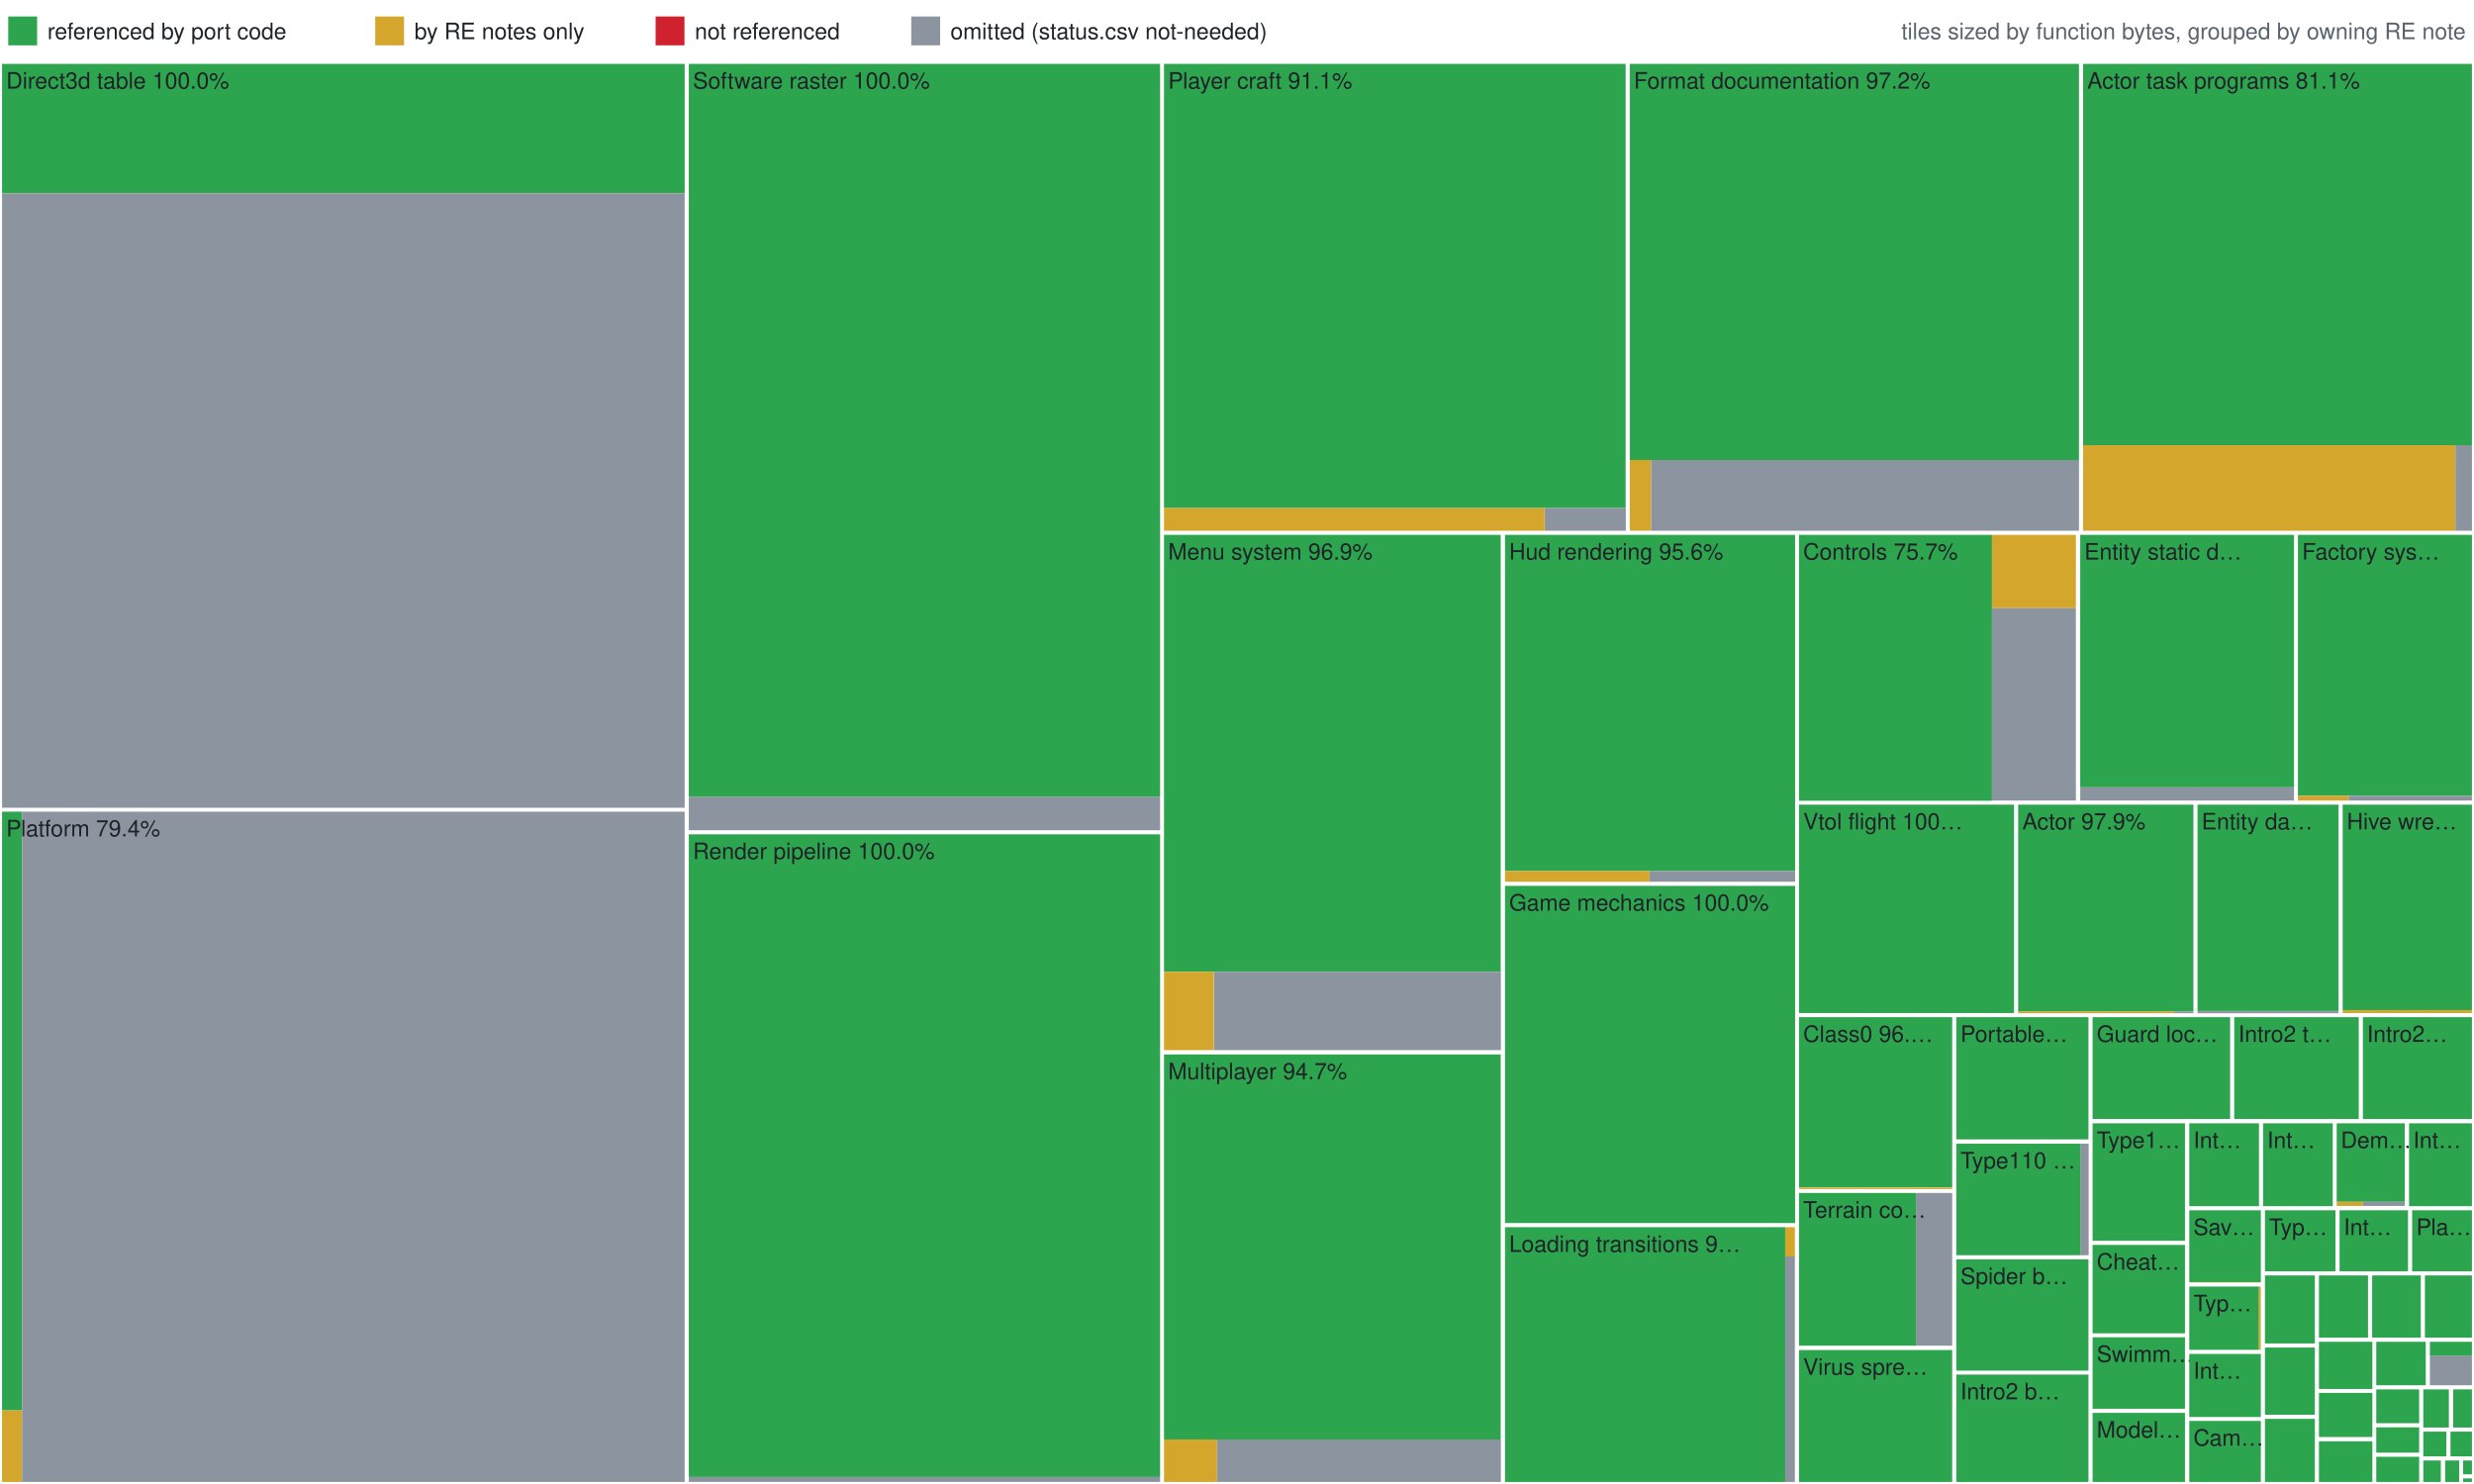
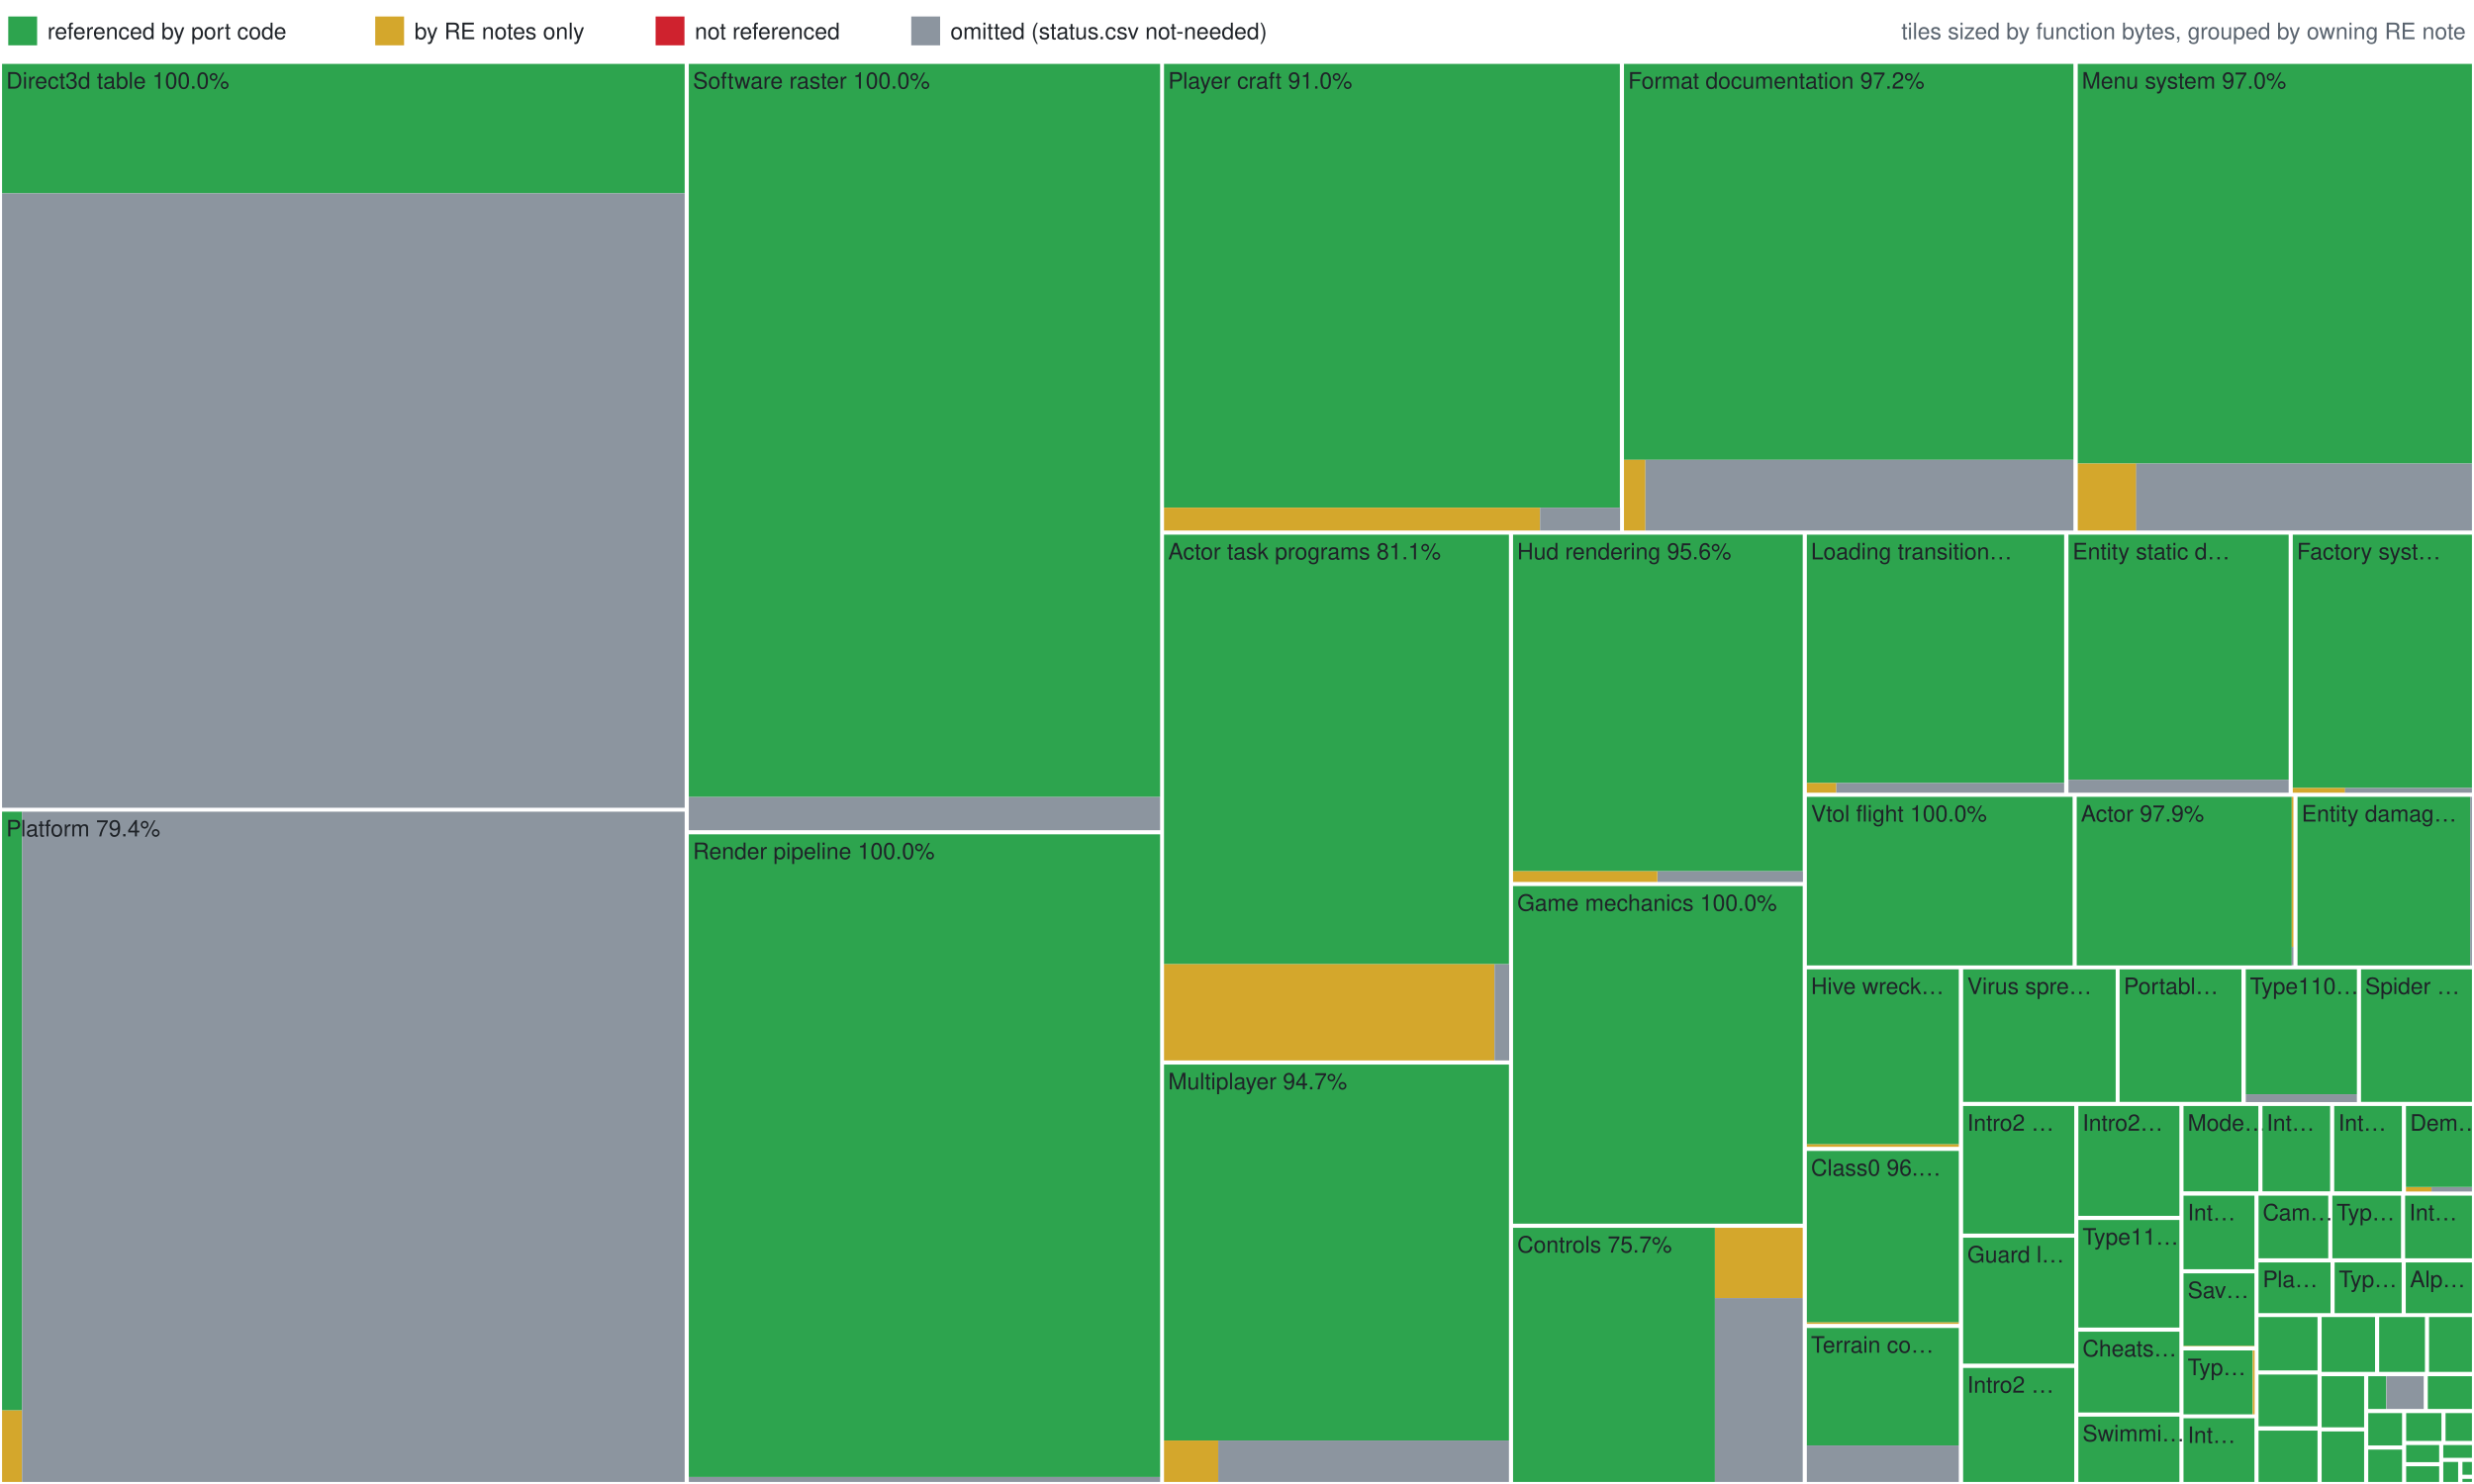
<svg xmlns="http://www.w3.org/2000/svg" width="1200" height="720" viewBox="0 0 1200 720" font-family="Segoe UI, Helvetica, Arial, sans-serif" font-size="11">
  <rect width="1200" height="720" fill="#ffffff" />
  <rect x="4" y="8" width="14" height="14" fill="#2da44e" />
  <text x="23" y="19" fill="#1f2328">referenced by port code</text>
  <rect x="182" y="8" width="14" height="14" fill="#d4a72c" />
  <text x="201" y="19" fill="#1f2328">by RE notes only</text>
  <rect x="318" y="8" width="14" height="14" fill="#cf222e" />
  <text x="337" y="19" fill="#1f2328">not referenced</text>
  <rect x="442" y="8" width="14" height="14" fill="#8c959f" />
  <text x="461" y="19" fill="#1f2328">omitted (status.csv not-needed)</text>
  <text x="1196" y="19" fill="#59636e" text-anchor="end">tiles sized by function bytes, grouped by owning RE note</text>
  <g>
    <rect x="1" y="31" width="331.1" height="62.8" fill="#2da44e" />
    <rect x="1" y="93.8" width="331.1" height="298.1" fill="#8c959f" />
    <text x="3" y="43" fill="#1f2328">Direct3d table 100.0%</text>
  </g>
  <g>
    <rect x="1" y="393.8" width="9.7" height="290.5" fill="#2da44e" />
    <rect x="1" y="684.3" width="9.7" height="34.7" fill="#d4a72c" />
    <rect x="10.7" y="393.8" width="321.4" height="325.2" fill="#8c959f" />
    <text x="3" y="405.8" fill="#1f2328">Platform 79.4%</text>
  </g>
  <g>
    <rect x="334.1" y="31" width="228.6" height="355.7" fill="#2da44e" />
    <rect x="334.1" y="386.7" width="228.6" height="16.1" fill="#8c959f" />
    <text x="336.1" y="43" fill="#1f2328">Software raster 100.0%</text>
  </g>
  <g>
    <rect x="334.1" y="404.8" width="228.6" height="311.8" fill="#2da44e" />
    <rect x="334.1" y="716.6" width="228.6" height="2.4" fill="#8c959f" />
    <text x="336.1" y="416.8" fill="#1f2328">Render pipeline 100.0%</text>
  </g>
  <g>
-     <rect x="564.6" y="31" width="223.9" height="215.5" fill="#2da44e" />
-     <rect x="564.6" y="246.5" width="184.6" height="11" fill="#d4a72c" />
-     <rect x="749.3" y="246.5" width="39.3" height="11" fill="#8c959f" />
-     <text x="566.6" y="43" fill="#1f2328">Player craft 91.1%</text>
-   </g>
-   <g>
-     <rect x="790.5" y="31" width="217.9" height="192.2" fill="#2da44e" />
-     <rect x="790.5" y="223.2" width="10.4" height="34.3" fill="#d4a72c" />
-     <rect x="800.9" y="223.2" width="207.5" height="34.3" fill="#8c959f" />
-     <text x="792.5" y="43" fill="#1f2328">Format documentation 97.2%</text>
-   </g>
-   <g>
-     <rect x="1010.4" y="31" width="188.6" height="185" fill="#2da44e" />
-     <rect x="1010.4" y="216" width="180.6" height="41.5" fill="#d4a72c" />
-     <rect x="1191" y="216" width="8" height="41.5" fill="#8c959f" />
-     <text x="1012.4" y="43" fill="#1f2328">Actor task programs 81.1%</text>
-   </g>
-   <g>
-     <rect x="564.6" y="259.5" width="163.3" height="212" fill="#2da44e" />
-     <rect x="564.6" y="471.5" width="24.2" height="38" fill="#d4a72c" />
-     <rect x="588.9" y="471.5" width="139.1" height="38" fill="#8c959f" />
-     <text x="566.6" y="271.5" fill="#1f2328">Menu system 96.9%</text>
-   </g>
-   <g>
-     <rect x="564.6" y="511.6" width="163.3" height="186.9" fill="#2da44e" />
-     <rect x="564.6" y="698.4" width="25.7" height="20.6" fill="#d4a72c" />
-     <rect x="590.3" y="698.4" width="137.7" height="20.6" fill="#8c959f" />
-     <text x="566.6" y="523.6" fill="#1f2328">Multiplayer 94.7%</text>
-   </g>
-   <g>
-     <rect x="730" y="259.5" width="140.7" height="163.1" fill="#2da44e" />
-     <rect x="730" y="422.6" width="70.1" height="5.2" fill="#d4a72c" />
-     <rect x="800.1" y="422.6" width="70.6" height="5.2" fill="#8c959f" />
-     <text x="732" y="271.5" fill="#1f2328">Hud rendering 95.6%</text>
-   </g>
-   <g>
-     <rect x="730" y="429.8" width="140.7" height="163.6" fill="#2da44e" />
-     <text x="732" y="441.8" fill="#1f2328">Game mechanics 100.0%</text>
-   </g>
-   <g>
-     <rect x="730" y="595.4" width="135.9" height="123.6" fill="#2da44e" />
-     <rect x="865.9" y="595.4" width="4.7" height="14.2" fill="#d4a72c" />
-     <rect x="865.9" y="609.6" width="4.7" height="109.4" fill="#8c959f" />
-     <text x="732" y="607.4" fill="#1f2328">Loading transitions 9…</text>
-   </g>
-   <g>
-     <rect x="872.6" y="259.5" width="93.6" height="129" fill="#2da44e" />
-     <rect x="966.2" y="259.5" width="40.7" height="35.6" fill="#d4a72c" />
-     <rect x="966.2" y="295.1" width="40.7" height="93.3" fill="#8c959f" />
-     <text x="874.6" y="271.5" fill="#1f2328">Controls 75.7%</text>
-   </g>
-   <g>
-     <rect x="1009" y="259.5" width="103.7" height="122.5" fill="#2da44e" />
-     <rect x="1009" y="382" width="103.7" height="6.4" fill="#8c959f" />
-     <text x="1011" y="271.5" fill="#1f2328">Entity static d…</text>
-   </g>
-   <g>
-     <rect x="1114.6" y="259.5" width="84.4" height="126.6" fill="#2da44e" />
-     <rect x="1114.6" y="386.1" width="24.6" height="2.3" fill="#d4a72c" />
-     <rect x="1139.2" y="386.1" width="59.8" height="2.3" fill="#8c959f" />
-     <text x="1116.6" y="271.5" fill="#1f2328">Factory sys…</text>
-   </g>
-   <g>
-     <rect x="872.6" y="390.4" width="104.3" height="101.1" fill="#2da44e" />
-     <text x="874.6" y="402.4" fill="#1f2328">Vtol flight 100…</text>
-   </g>
-   <g>
-     <rect x="978.9" y="390.4" width="85" height="100.4" fill="#2da44e" />
-     <rect x="978.9" y="490.8" width="75.7" height="0.8" fill="#d4a72c" />
-     <rect x="1054.6" y="490.8" width="9.3" height="0.8" fill="#8c959f" />
-     <text x="980.9" y="402.4" fill="#1f2328">Actor 97.9%</text>
-   </g>
-   <g>
-     <rect x="1065.9" y="390.4" width="68.4" height="100.1" fill="#2da44e" />
-     <rect x="1065.9" y="490.6" width="68.4" height="1" fill="#8c959f" />
-     <text x="1067.9" y="402.4" fill="#1f2328">Entity da…</text>
-   </g>
-   <g>
-     <rect x="1136.3" y="390.4" width="62.7" height="99.7" fill="#2da44e" />
-     <rect x="1136.3" y="490.1" width="62.7" height="1.4" fill="#d4a72c" />
-     <text x="1138.3" y="402.4" fill="#1f2328">Hive wre…</text>
-   </g>
-   <g>
-     <rect x="872.6" y="493.5" width="74.3" height="82.6" fill="#2da44e" />
-     <rect x="872.6" y="576.2" width="74.3" height="0.7" fill="#d4a72c" />
-     <text x="874.6" y="505.5" fill="#1f2328">Class0 96.…</text>
-   </g>
-   <g>
-     <rect x="872.6" y="578.8" width="56.7" height="74.1" fill="#2da44e" />
-     <rect x="929.3" y="578.8" width="17.6" height="74.1" fill="#8c959f" />
-     <text x="874.6" y="590.8" fill="#1f2328">Terrain co…</text>
-   </g>
-   <g>
-     <rect x="872.6" y="655" width="74.3" height="64" fill="#2da44e" />
-     <text x="874.6" y="667" fill="#1f2328">Virus spre…</text>
-   </g>
-   <g>
-     <rect x="948.9" y="493.5" width="64.1" height="59.3" fill="#2da44e" />
-     <text x="950.9" y="505.5" fill="#1f2328">Portable…</text>
-   </g>
-   <g>
-     <rect x="948.9" y="554.9" width="60.4" height="54.1" fill="#2da44e" />
-     <rect x="1009.3" y="554.9" width="3.8" height="54.1" fill="#8c959f" />
-     <text x="950.9" y="566.9" fill="#1f2328">Type110 …</text>
-   </g>
-   <g>
-     <rect x="948.9" y="611" width="64.1" height="54" fill="#2da44e" />
-     <text x="950.9" y="623" fill="#1f2328">Spider b…</text>
-   </g>
-   <g>
-     <rect x="948.9" y="666.9" width="64.1" height="52.1" fill="#2da44e" />
-     <text x="950.9" y="678.9" fill="#1f2328">Intro2 b…</text>
-   </g>
-   <g>
-     <rect x="1015" y="493.5" width="66.7" height="49.4" fill="#2da44e" />
-     <text x="1017" y="505.5" fill="#1f2328">Guard loc…</text>
-   </g>
-   <g>
-     <rect x="1083.7" y="493.5" width="60.4" height="49.4" fill="#2da44e" />
-     <text x="1085.7" y="505.5" fill="#1f2328">Intro2 t…</text>
-   </g>
-   <g>
-     <rect x="1146.1" y="493.5" width="52.9" height="49.4" fill="#2da44e" />
-     <text x="1148.1" y="505.5" fill="#1f2328">Intro2…</text>
-   </g>
-   <g>
-     <rect x="1015" y="545" width="44.8" height="57" fill="#2da44e" />
-     <text x="1017" y="557" fill="#1f2328">Type1…</text>
-   </g>
-   <g>
-     <rect x="1015" y="604" width="44.8" height="42.9" fill="#2da44e" />
-     <text x="1017" y="616" fill="#1f2328">Cheat…</text>
-   </g>
-   <g>
-     <rect x="1015" y="648.8" width="44.8" height="34.7" fill="#2da44e" />
-     <text x="1017" y="660.8" fill="#1f2328">Swimm…</text>
-   </g>
-   <g>
-     <rect x="1015" y="685.5" width="44.8" height="33.5" fill="#2da44e" />
-     <text x="1017" y="697.5" fill="#1f2328">Model…</text>
-   </g>
-   <g>
-     <rect x="1061.9" y="545" width="33.8" height="40.2" fill="#2da44e" />
-     <text x="1063.9" y="557" fill="#1f2328">Int…</text>
-   </g>
-   <g>
-     <rect x="1097.7" y="545" width="33.8" height="40.2" fill="#2da44e" />
-     <text x="1099.7" y="557" fill="#1f2328">Int…</text>
-   </g>
-   <g>
-     <rect x="1133.4" y="545" width="33" height="38.1" fill="#2da44e" />
-     <rect x="1133.4" y="583.1" width="12.8" height="2" fill="#d4a72c" />
-     <rect x="1146.2" y="583.1" width="20.2" height="2" fill="#8c959f" />
-     <text x="1135.4" y="557" fill="#1f2328">Dem…</text>
-   </g>
-   <g>
-     <rect x="1168.5" y="545" width="30.5" height="40.2" fill="#2da44e" />
-     <text x="1170.5" y="557" fill="#1f2328">Int…</text>
-   </g>
-   <g>
-     <rect x="1061.9" y="587.2" width="34.7" height="34.9" fill="#2da44e" />
-     <rect x="1061.9" y="622" width="34.7" height="0.2" fill="#d4a72c" />
-     <text x="1063.9" y="599.2" fill="#1f2328">Sav…</text>
-   </g>
-   <g>
-     <rect x="1061.9" y="624.2" width="33.8" height="30.7" fill="#2da44e" />
-     <rect x="1095.7" y="624.2" width="0.9" height="30.7" fill="#d4a72c" />
-     <text x="1063.9" y="636.2" fill="#1f2328">Typ…</text>
-   </g>
-   <g>
-     <rect x="1061.9" y="656.9" width="34.7" height="30.6" fill="#2da44e" />
-     <text x="1063.9" y="668.9" fill="#1f2328">Int…</text>
-   </g>
-   <g>
-     <rect x="1061.9" y="689.4" width="34.7" height="29.6" fill="#2da44e" />
-     <text x="1063.9" y="701.4" fill="#1f2328">Cam…</text>
-   </g>
-   <g>
-     <rect x="1098.6" y="587.2" width="34.2" height="29.6" fill="#2da44e" />
-     <text x="1100.6" y="599.2" fill="#1f2328">Typ…</text>
-   </g>
-   <g>
-     <rect x="1134.8" y="587.2" width="33.2" height="29.6" fill="#2da44e" />
-     <text x="1136.8" y="599.2" fill="#1f2328">Int…</text>
-   </g>
-   <g>
-     <rect x="1170" y="587.2" width="29" height="29.6" fill="#2da44e" />
-     <text x="1172" y="599.2" fill="#1f2328">Pla…</text>
-   </g>
-   <g>
-     <rect x="1098.6" y="618.8" width="24.2" height="33" fill="#2da44e" />
-   </g>
-   <g>
-     <rect x="1098.6" y="653.8" width="24.2" height="32.6" fill="#2da44e" />
-   </g>
-   <g>
-     <rect x="1098.6" y="688.4" width="24.2" height="30.6" fill="#2da44e" />
-   </g>
-   <g>
-     <rect x="1124.8" y="618.8" width="23.8" height="30.2" fill="#2da44e" />
-   </g>
-   <g>
-     <rect x="1150.6" y="618.8" width="23.6" height="30.2" fill="#2da44e" />
-   </g>
-   <g>
-     <rect x="1176.2" y="618.8" width="22.8" height="30.2" fill="#2da44e" />
-   </g>
-   <g>
-     <rect x="1124.8" y="651" width="25.9" height="22.9" fill="#2da44e" />
-   </g>
-   <g>
-     <rect x="1124.8" y="675.8" width="25.9" height="21.4" fill="#2da44e" />
-   </g>
-   <g>
-     <rect x="1124.8" y="699.3" width="25.9" height="19.7" fill="#2da44e" />
-   </g>
-   <g>
-     <rect x="1152.6" y="651" width="24" height="21.1" fill="#2da44e" />
-   </g>
-   <g>
-     <rect x="1178.6" y="651" width="20.4" height="6.9" fill="#2da44e" />
-     <rect x="1178.6" y="657.8" width="20.4" height="14.3" fill="#8c959f" />
-   </g>
-   <g>
-     <rect x="1152.6" y="674.1" width="20.8" height="16.4" fill="#2da44e" />
-   </g>
-   <g>
-     <rect x="1152.6" y="692.5" width="20.8" height="12.3" fill="#2da44e" />
-   </g>
-   <g>
-     <rect x="1152.6" y="706.8" width="20.8" height="12.2" fill="#2da44e" />
-   </g>
-   <g>
-     <rect x="1175.4" y="674.1" width="12.4" height="18.5" fill="#2da44e" />
-   </g>
-   <g>
-     <rect x="1189.9" y="674.1" width="9.1" height="18.5" fill="#2da44e" />
-   </g>
-   <g>
-     <rect x="1175.4" y="694.6" width="11.2" height="12" fill="#2da44e" />
-   </g>
-   <g>
-     <rect x="1188.6" y="694.6" width="10.4" height="12" fill="#2da44e" />
-   </g>
-   <g>
-     <rect x="1175.4" y="708.6" width="8.5" height="10.4" fill="#2da44e" />
-   </g>
-   <g>
-     <rect x="1186" y="708.6" width="6.8" height="10.4" fill="#2da44e" />
-   </g>
-   <g>
-     <rect x="1194.7" y="708.6" width="4.3" height="6.7" fill="#2da44e" />
-   </g>
-   <g>
-     <rect x="1194.7" y="717.3" width="4.3" height="1.7" fill="#2da44e" />
+     <rect x="564.6" y="31" width="221.1" height="215.3" fill="#2da44e" />
+     <rect x="564.6" y="246.3" width="182.4" height="11.1" fill="#d4a72c" />
+     <rect x="747" y="246.3" width="38.8" height="11.1" fill="#8c959f" />
+     <text x="566.6" y="43" fill="#1f2328">Player craft 91.0%</text>
+   </g>
+   <g>
+     <rect x="787.7" y="31" width="218" height="192.1" fill="#2da44e" />
+     <rect x="787.7" y="223.1" width="10.4" height="34.3" fill="#d4a72c" />
+     <rect x="798.1" y="223.1" width="207.6" height="34.3" fill="#8c959f" />
+     <text x="789.7" y="43" fill="#1f2328">Format documentation 97.2%</text>
+   </g>
+   <g>
+     <rect x="1007.8" y="31" width="191.2" height="193.9" fill="#2da44e" />
+     <rect x="1007.8" y="224.9" width="28.4" height="32.5" fill="#d4a72c" />
+     <rect x="1036.1" y="224.9" width="162.9" height="32.5" fill="#8c959f" />
+     <text x="1009.8" y="43" fill="#1f2328">Menu system 97.0%</text>
+   </g>
+   <g>
+     <rect x="564.6" y="259.4" width="167.3" height="208.4" fill="#2da44e" />
+     <rect x="564.6" y="467.8" width="160.2" height="46.7" fill="#d4a72c" />
+     <rect x="724.9" y="467.8" width="7.1" height="46.7" fill="#8c959f" />
+     <text x="566.6" y="271.4" fill="#1f2328">Actor task programs 81.1%</text>
+   </g>
+   <g>
+     <rect x="564.6" y="516.5" width="167.3" height="182.4" fill="#2da44e" />
+     <rect x="564.6" y="698.9" width="26.3" height="20.1" fill="#d4a72c" />
+     <rect x="590.9" y="698.9" width="141" height="20.1" fill="#8c959f" />
+     <text x="566.6" y="528.5" fill="#1f2328">Multiplayer 94.7%</text>
+   </g>
+   <g>
+     <rect x="733.9" y="259.4" width="140.5" height="163.3" fill="#2da44e" />
+     <rect x="733.9" y="422.7" width="70" height="5.2" fill="#d4a72c" />
+     <rect x="804" y="422.7" width="70.5" height="5.2" fill="#8c959f" />
+     <text x="735.9" y="271.4" fill="#1f2328">Hud rendering 95.6%</text>
+   </g>
+   <g>
+     <rect x="733.9" y="429.9" width="140.5" height="163.8" fill="#2da44e" />
+     <text x="735.9" y="441.9" fill="#1f2328">Game mechanics 100.0%</text>
+   </g>
+   <g>
+     <rect x="733.9" y="595.7" width="97.9" height="123.3" fill="#2da44e" />
+     <rect x="831.8" y="595.7" width="42.6" height="34.1" fill="#d4a72c" />
+     <rect x="831.8" y="629.8" width="42.6" height="89.2" fill="#8c959f" />
+     <text x="735.9" y="607.7" fill="#1f2328">Controls 75.7%</text>
+   </g>
+   <g>
+     <rect x="876.4" y="259.4" width="124.8" height="120.5" fill="#2da44e" />
+     <rect x="876.4" y="379.9" width="14.3" height="4.7" fill="#d4a72c" />
+     <rect x="890.7" y="379.9" width="110.5" height="4.7" fill="#8c959f" />
+     <text x="878.4" y="271.4" fill="#1f2328">Loading transition…</text>
+   </g>
+   <g>
+     <rect x="1003.3" y="259.4" width="106.8" height="118.9" fill="#2da44e" />
+     <rect x="1003.3" y="378.3" width="106.8" height="6.3" fill="#8c959f" />
+     <text x="1005.3" y="271.4" fill="#1f2328">Entity static d…</text>
+   </g>
+   <g>
+     <rect x="1112.1" y="259.4" width="86.9" height="122.9" fill="#2da44e" />
+     <rect x="1112.1" y="382.3" width="25.4" height="2.3" fill="#d4a72c" />
+     <rect x="1137.4" y="382.3" width="61.6" height="2.3" fill="#8c959f" />
+     <text x="1114.1" y="271.4" fill="#1f2328">Factory syst…</text>
+   </g>
+   <g>
+     <rect x="876.4" y="386.6" width="128.9" height="81.8" fill="#2da44e" />
+     <text x="878.4" y="398.6" fill="#1f2328">Vtol flight 100.0%</text>
+   </g>
+   <g>
+     <rect x="1007.3" y="386.6" width="104.3" height="81.8" fill="#2da44e" />
+     <rect x="1111.6" y="386.6" width="0.8" height="72.8" fill="#d4a72c" />
+     <rect x="1111.6" y="459.4" width="0.8" height="8.9" fill="#8c959f" />
+     <text x="1009.3" y="398.6" fill="#1f2328">Actor 97.9%</text>
+   </g>
+   <g>
+     <rect x="1114.4" y="386.6" width="83.8" height="81.8" fill="#2da44e" />
+     <rect x="1198.2" y="386.6" width="0.8" height="81.8" fill="#8c959f" />
+     <text x="1116.4" y="398.6" fill="#1f2328">Entity damag…</text>
+   </g>
+   <g>
+     <rect x="876.4" y="470.3" width="73.7" height="84.9" fill="#2da44e" />
+     <rect x="876.4" y="555.2" width="73.7" height="1.2" fill="#d4a72c" />
+     <text x="878.4" y="482.3" fill="#1f2328">Hive wreck…</text>
+   </g>
+   <g>
+     <rect x="876.4" y="558.4" width="73.7" height="83.2" fill="#2da44e" />
+     <rect x="876.4" y="641.6" width="73.7" height="0.7" fill="#d4a72c" />
+     <text x="878.4" y="570.4" fill="#1f2328">Class0 96.…</text>
+   </g>
+   <g>
+     <rect x="876.4" y="644.3" width="73.7" height="57" fill="#2da44e" />
+     <rect x="876.4" y="701.3" width="73.7" height="17.7" fill="#8c959f" />
+     <text x="878.4" y="656.3" fill="#1f2328">Terrain co…</text>
+   </g>
+   <g>
+     <rect x="952.2" y="470.3" width="74" height="64.3" fill="#2da44e" />
+     <text x="954.2" y="482.3" fill="#1f2328">Virus spre…</text>
+   </g>
+   <g>
+     <rect x="1028.1" y="470.3" width="59.1" height="64.3" fill="#2da44e" />
+     <text x="1030.1" y="482.3" fill="#1f2328">Portabl…</text>
+   </g>
+   <g>
+     <rect x="1089.3" y="470.3" width="53.9" height="60.6" fill="#2da44e" />
+     <rect x="1089.3" y="530.9" width="53.9" height="3.8" fill="#8c959f" />
+     <text x="1091.3" y="482.3" fill="#1f2328">Type110…</text>
+   </g>
+   <g>
+     <rect x="1145.2" y="470.3" width="53.8" height="64.3" fill="#2da44e" />
+     <text x="1147.2" y="482.3" fill="#1f2328">Spider …</text>
+   </g>
+   <g>
+     <rect x="952.2" y="536.6" width="53.9" height="61.9" fill="#2da44e" />
+     <text x="954.2" y="548.6" fill="#1f2328">Intro2 …</text>
+   </g>
+   <g>
+     <rect x="952.2" y="600.5" width="53.9" height="61.1" fill="#2da44e" />
+     <text x="954.2" y="612.5" fill="#1f2328">Guard l…</text>
+   </g>
+   <g>
+     <rect x="952.2" y="663.7" width="53.9" height="55.3" fill="#2da44e" />
+     <text x="954.2" y="675.7" fill="#1f2328">Intro2 …</text>
+   </g>
+   <g>
+     <rect x="1008.1" y="536.6" width="49" height="53.3" fill="#2da44e" />
+     <text x="1010.1" y="548.6" fill="#1f2328">Intro2…</text>
+   </g>
+   <g>
+     <rect x="1008.1" y="591.9" width="49" height="52.2" fill="#2da44e" />
+     <text x="1010.1" y="603.9" fill="#1f2328">Type11…</text>
+   </g>
+   <g>
+     <rect x="1008.1" y="646.1" width="49" height="39.2" fill="#2da44e" />
+     <text x="1010.1" y="658.1" fill="#1f2328">Cheats…</text>
+   </g>
+   <g>
+     <rect x="1008.1" y="687.3" width="49" height="31.7" fill="#2da44e" />
+     <text x="1010.1" y="699.3" fill="#1f2328">Swimmi…</text>
+   </g>
+   <g>
+     <rect x="1059.1" y="536.6" width="36.3" height="41.4" fill="#2da44e" />
+     <text x="1061.1" y="548.6" fill="#1f2328">Mode…</text>
+   </g>
+   <g>
+     <rect x="1097.4" y="536.6" width="32.8" height="41.4" fill="#2da44e" />
+     <text x="1099.4" y="548.6" fill="#1f2328">Int…</text>
+   </g>
+   <g>
+     <rect x="1132.2" y="536.6" width="32.8" height="41.4" fill="#2da44e" />
+     <text x="1134.2" y="548.6" fill="#1f2328">Int…</text>
+   </g>
+   <g>
+     <rect x="1167" y="536.6" width="32" height="39.3" fill="#2da44e" />
+     <rect x="1167" y="576" width="12.4" height="2.1" fill="#d4a72c" />
+     <rect x="1179.4" y="576" width="19.6" height="2.1" fill="#8c959f" />
+     <text x="1169" y="548.6" fill="#1f2328">Dem…</text>
+   </g>
+   <g>
+     <rect x="1059.1" y="580.1" width="34.4" height="35.7" fill="#2da44e" />
+     <text x="1061.1" y="592.1" fill="#1f2328">Int…</text>
+   </g>
+   <g>
+     <rect x="1059.1" y="617.8" width="34.4" height="35.2" fill="#2da44e" />
+     <rect x="1059.1" y="653" width="34.4" height="0.2" fill="#d4a72c" />
+     <text x="1061.1" y="629.8" fill="#1f2328">Sav…</text>
+   </g>
+   <g>
+     <rect x="1059.1" y="655.2" width="33.5" height="31" fill="#2da44e" />
+     <rect x="1092.7" y="655.2" width="0.9" height="31" fill="#d4a72c" />
+     <text x="1061.1" y="667.2" fill="#1f2328">Typ…</text>
+   </g>
+   <g>
+     <rect x="1059.1" y="688.1" width="34.4" height="30.9" fill="#2da44e" />
+     <text x="1061.1" y="700.1" fill="#1f2328">Int…</text>
+   </g>
+   <g>
+     <rect x="1095.5" y="580.1" width="33.8" height="30.4" fill="#2da44e" />
+     <text x="1097.5" y="592.1" fill="#1f2328">Cam…</text>
+   </g>
+   <g>
+     <rect x="1131.3" y="580.1" width="33.3" height="30.4" fill="#2da44e" />
+     <text x="1133.3" y="592.1" fill="#1f2328">Typ…</text>
+   </g>
+   <g>
+     <rect x="1166.6" y="580.1" width="32.4" height="30.4" fill="#2da44e" />
+     <text x="1168.6" y="592.1" fill="#1f2328">Int…</text>
+   </g>
+   <g>
+     <rect x="1095.5" y="612.5" width="34.9" height="24.6" fill="#2da44e" />
+     <text x="1097.5" y="624.5" fill="#1f2328">Pla…</text>
+   </g>
+   <g>
+     <rect x="1132.4" y="612.5" width="32.5" height="24.6" fill="#2da44e" />
+     <text x="1134.4" y="624.5" fill="#1f2328">Typ…</text>
+   </g>
+   <g>
+     <rect x="1166.9" y="612.5" width="32.1" height="24.6" fill="#2da44e" />
+     <text x="1168.9" y="624.5" fill="#1f2328">Alp…</text>
+   </g>
+   <g>
+     <rect x="1095.5" y="639" width="28.6" height="25.9" fill="#2da44e" />
+   </g>
+   <g>
+     <rect x="1095.5" y="666.9" width="28.6" height="25.1" fill="#2da44e" />
+   </g>
+   <g>
+     <rect x="1095.5" y="694.1" width="28.6" height="24.9" fill="#2da44e" />
+   </g>
+   <g>
+     <rect x="1126.1" y="639" width="25.9" height="26.6" fill="#2da44e" />
+   </g>
+   <g>
+     <rect x="1154" y="639" width="22.2" height="26.6" fill="#2da44e" />
+   </g>
+   <g>
+     <rect x="1178.2" y="639" width="20.8" height="26.6" fill="#2da44e" />
+   </g>
+   <g>
+     <rect x="1126.1" y="667.7" width="20.6" height="24.8" fill="#2da44e" />
+   </g>
+   <g>
+     <rect x="1126.1" y="694.5" width="20.6" height="24.5" fill="#2da44e" />
+   </g>
+   <g>
+     <rect x="1148.7" y="667.7" width="8.7" height="15.9" fill="#2da44e" />
+     <rect x="1157.5" y="667.7" width="18.1" height="15.9" fill="#8c959f" />
+   </g>
+   <g>
+     <rect x="1177.6" y="667.7" width="21.4" height="15.9" fill="#2da44e" />
+   </g>
+   <g>
+     <rect x="1148.7" y="685.6" width="16.4" height="15.7" fill="#2da44e" />
+   </g>
+   <g>
+     <rect x="1148.7" y="703.3" width="16.4" height="15.7" fill="#2da44e" />
+   </g>
+   <g>
+     <rect x="1167.1" y="685.6" width="17.1" height="13.5" fill="#2da44e" />
+   </g>
+   <g>
+     <rect x="1186.2" y="685.6" width="12.8" height="13.5" fill="#2da44e" />
+   </g>
+   <g>
+     <rect x="1167.1" y="701.1" width="16" height="8.3" fill="#2da44e" />
+   </g>
+   <g>
+     <rect x="1167.1" y="711.4" width="16" height="7.6" fill="#2da44e" />
+   </g>
+   <g>
+     <rect x="1185.1" y="701.1" width="13.9" height="6.2" fill="#2da44e" />
+   </g>
+   <g>
+     <rect x="1185.1" y="709.3" width="7.2" height="9.7" fill="#2da44e" />
+   </g>
+   <g>
+     <rect x="1194.4" y="709.3" width="4.6" height="6.2" fill="#2da44e" />
+   </g>
+   <g>
+     <rect x="1194.4" y="717.5" width="4.6" height="1.5" fill="#2da44e" />
  </g>
</svg>
